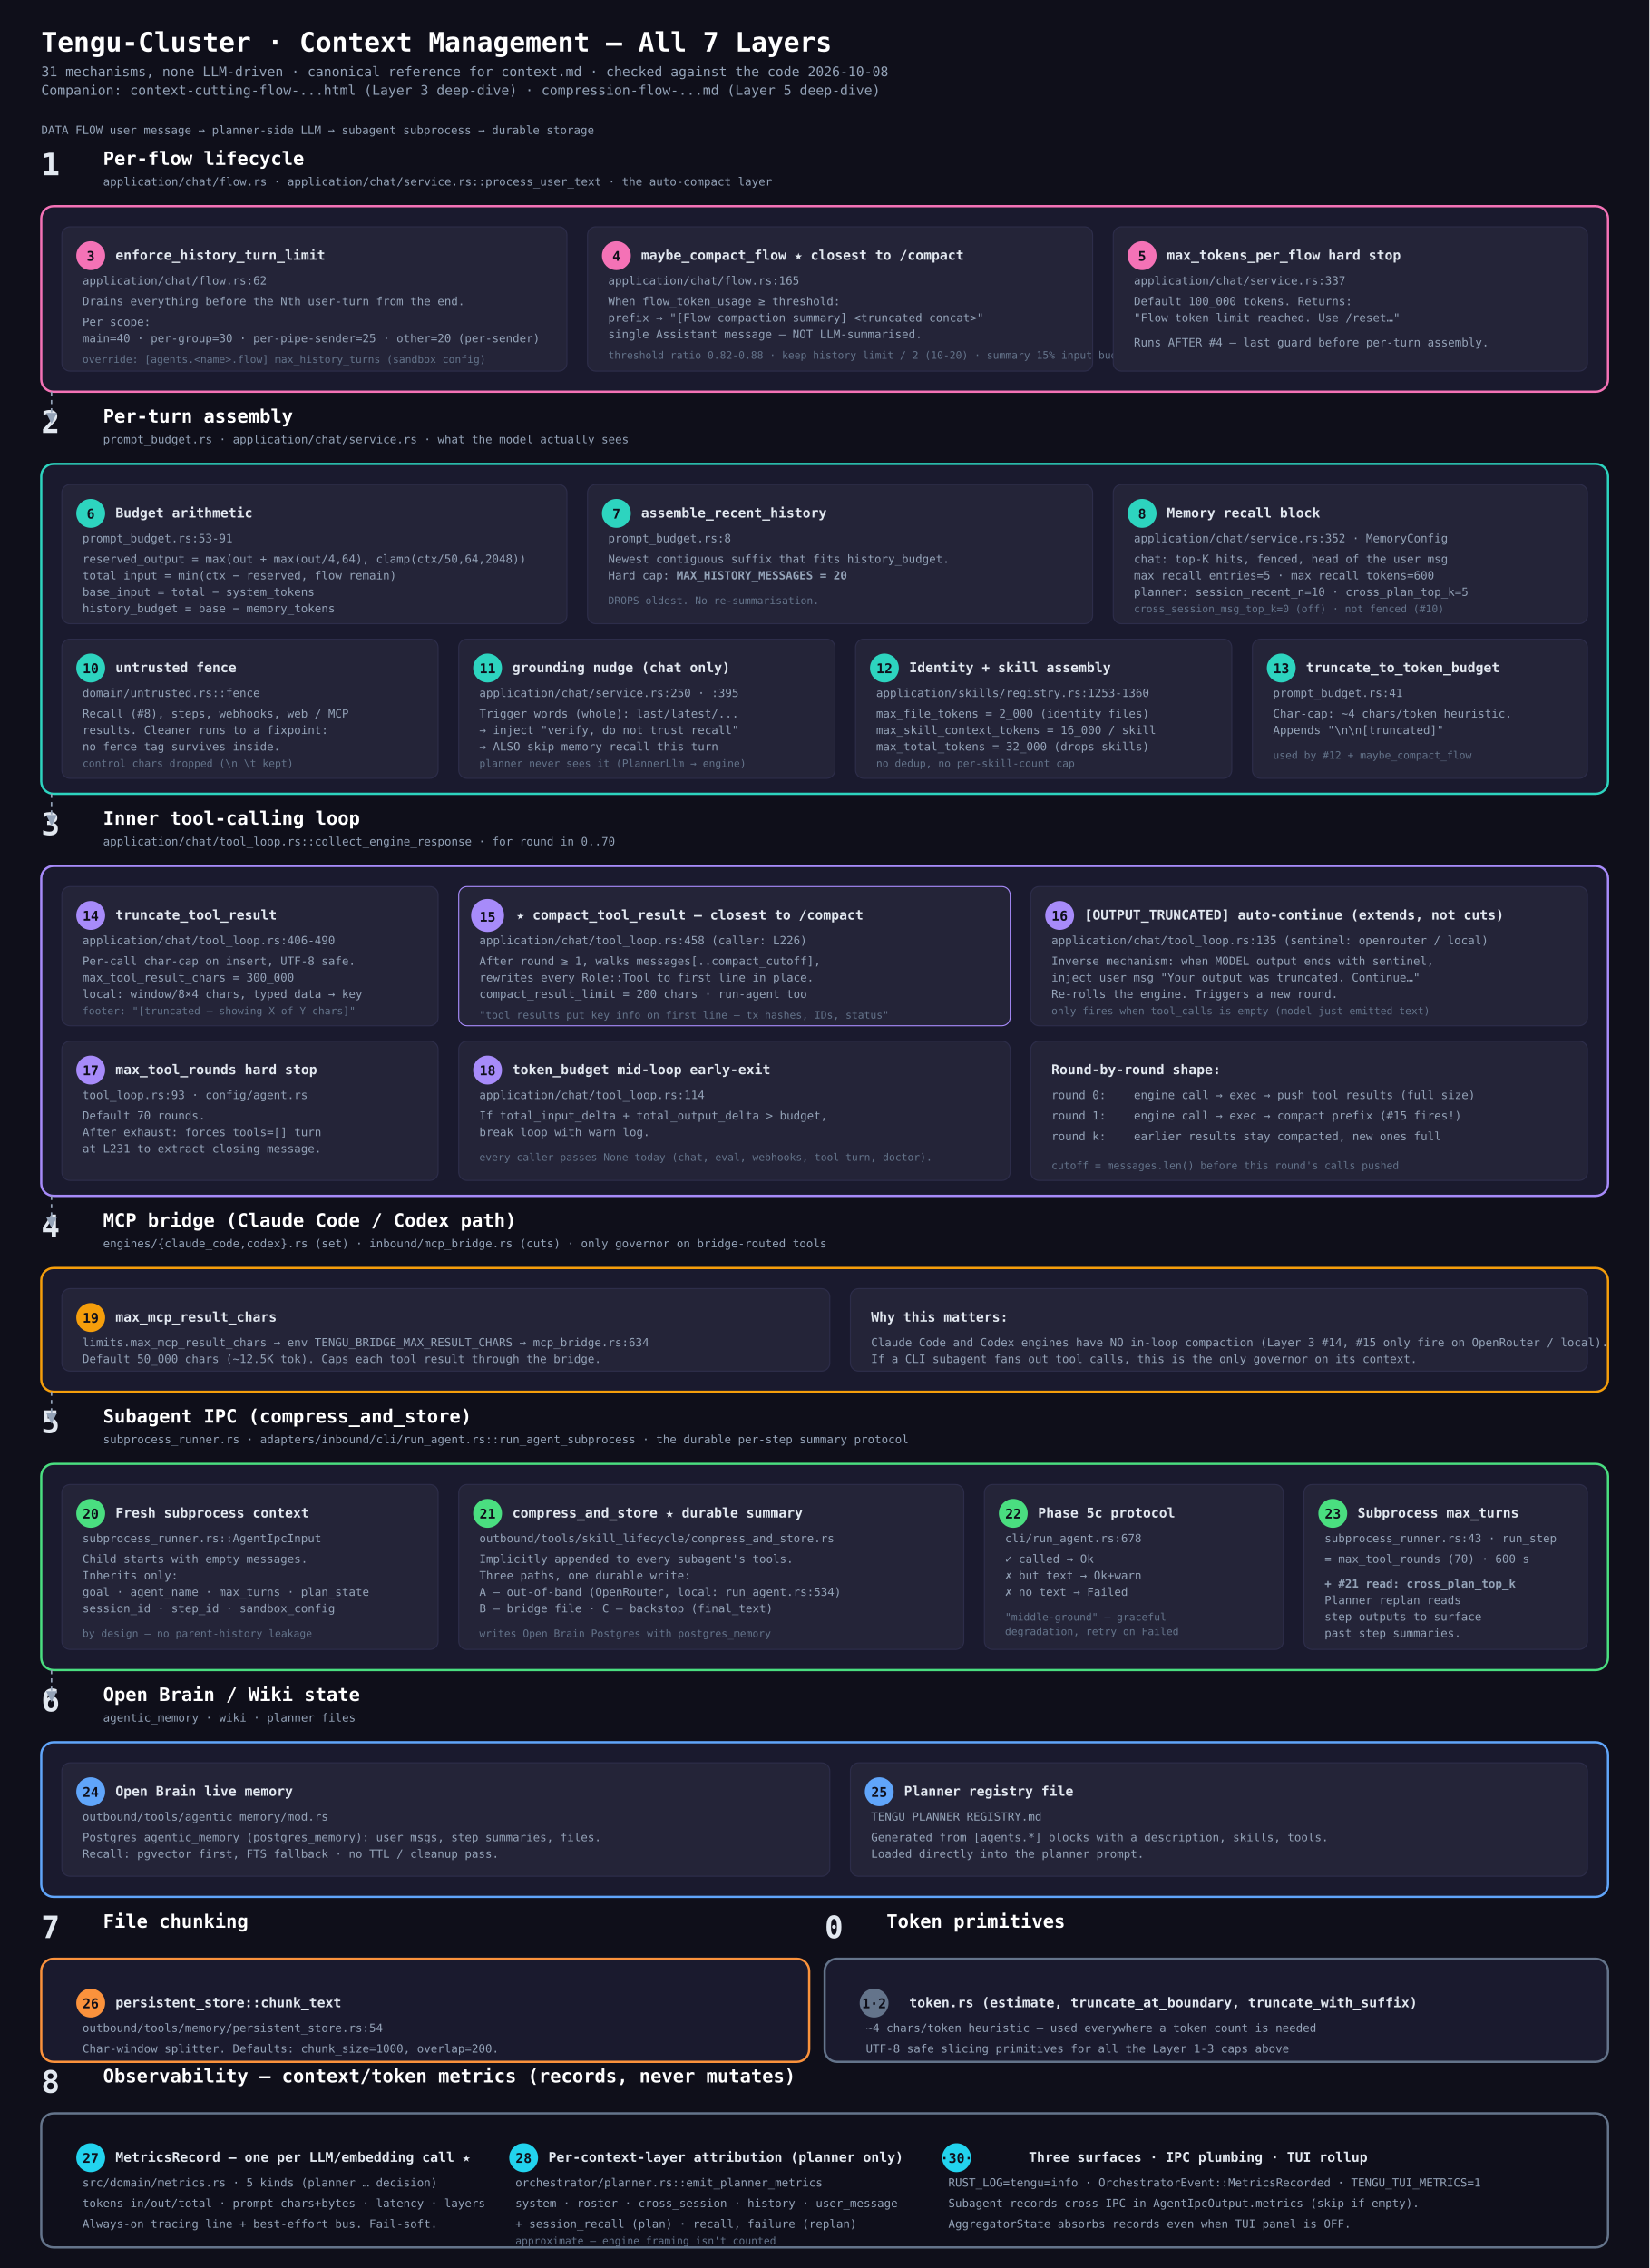
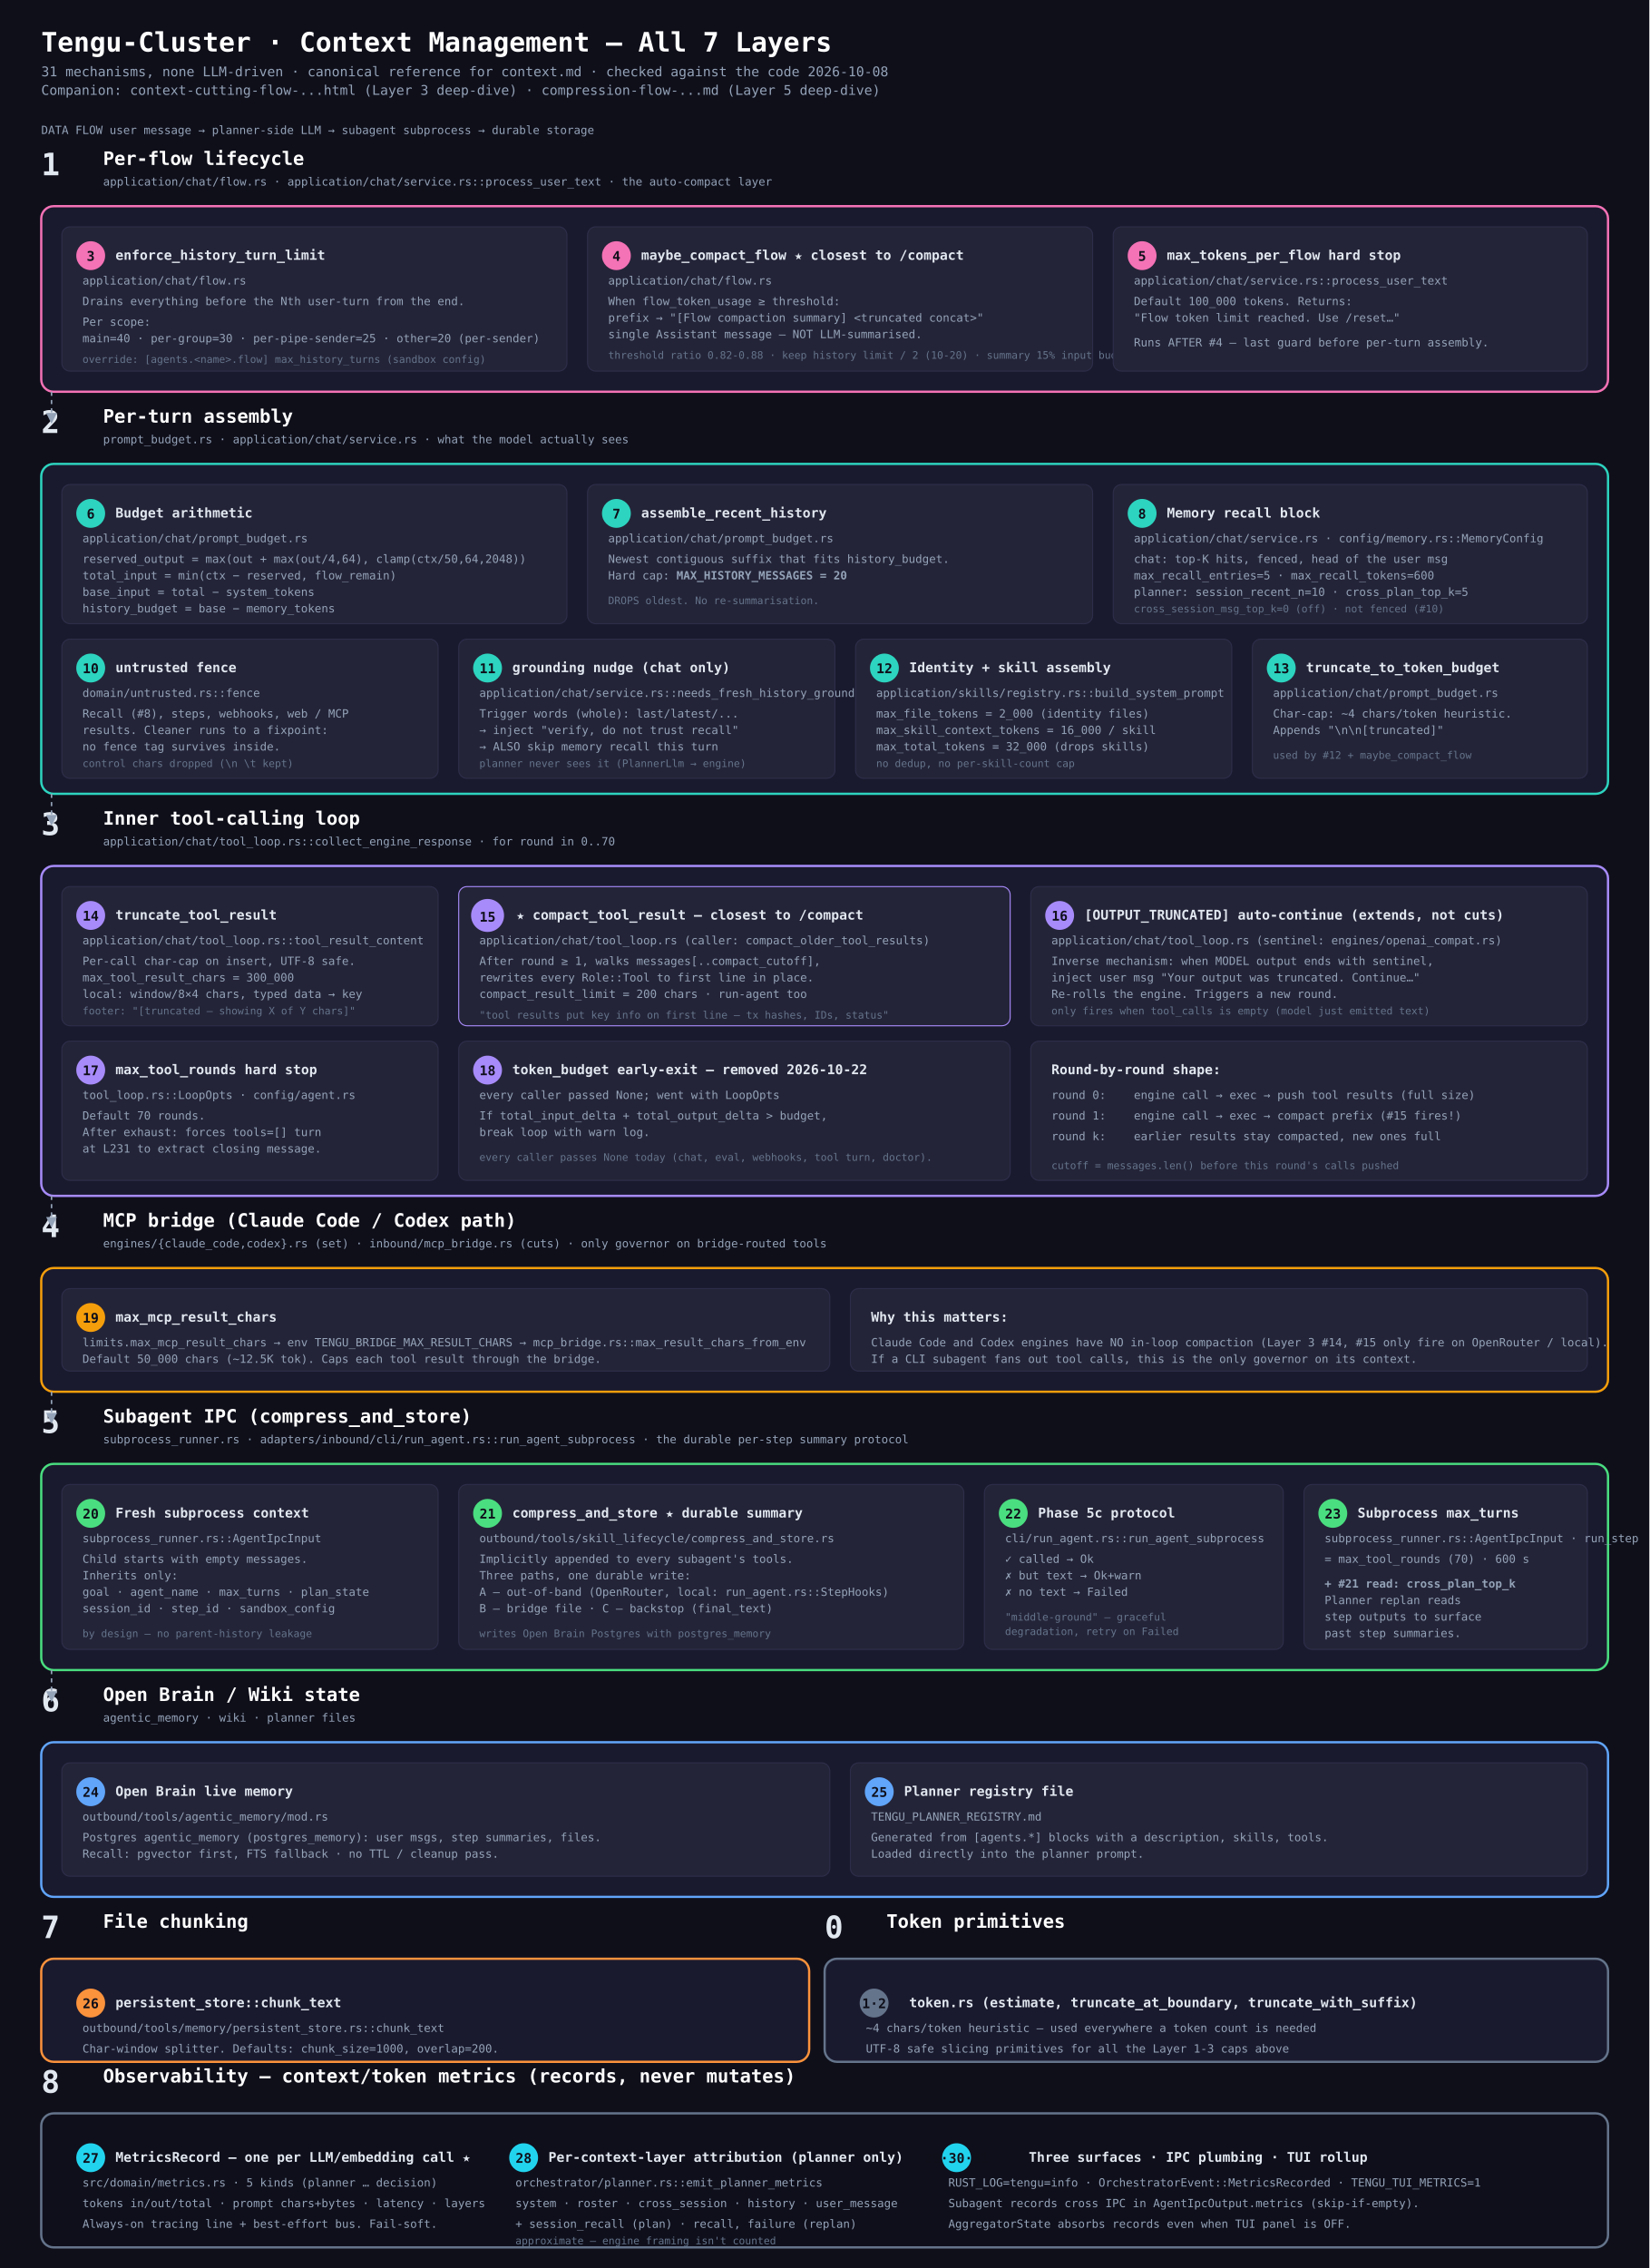
<svg xmlns="http://www.w3.org/2000/svg" viewBox="0 0 1600 2200" font-family="ui-monospace, SFMono-Regular, Menlo, monospace">
  <defs>
    <marker id="arr" viewBox="0 0 10 10" refX="9" refY="5" markerWidth="7" markerHeight="7" orient="auto-start-reverse">
      <path d="M0,0 L10,5 L0,10 z" fill="#94A3B8" />
    </marker>
    <style>
      .bg     { fill: #0F0F1A; }
      .panel  { fill: #1A1A2E; stroke: #2D2D4A; stroke-width: 1.5; rx: 10; }
      .panel2 { fill: #242438; stroke: #2D2D4A; stroke-width: 1; rx: 8; }
      .layer  { fill: #1A1A2E; stroke-width: 2.2; rx: 12; }
      .lbg    { fill: rgba(124,58,237,0.04); stroke-width: 1; rx: 8; }
      text    { fill: #E2E8F0; font-size: 12px; }
      .title    { font-size: 26px; font-weight: 700; fill: #fff; }
      .sub      { font-size: 13px; fill: #94A3B8; }
      .layer-n  { font-size: 30px; font-weight: 800; }
      .layer-t  { font-size: 18px; font-weight: 700; fill: #fff; }
      .layer-s  { font-size: 11px; fill: #94A3B8; }
      .mech     { font-size: 13px; font-weight: 600; }
      .mono     { font-family: ui-monospace, monospace; }
      .small    { font-size: 11px; fill: #94A3B8; }
      .tiny     { font-size: 10px; fill: #64748B; }
      .num      { fill: #0F0F1A; font-weight: 700; font-size: 13px; }
      .edge     { stroke: #94A3B8; stroke-width: 1.5; fill: none; }
      .dash     { stroke-dasharray: 4 4; }
      .L0 { stroke: #64748B; }   /* token primitives    -- slate */
      .L1 { stroke: #F472B6; }   /* per-flow            -- pink */
      .L2 { stroke: #2DD4BF; }   /* per-turn assembly   -- teal */
      .L3 { stroke: #A78BFA; }   /* inner tool loop     -- purple */
      .L4 { stroke: #F59E0B; }   /* mcp bridge          -- amber */
      .L5 { stroke: #4ADE80; }   /* subagent ipc        -- green */
      .L6 { stroke: #60A5FA; }   /* open brain / wiki   -- blue */
      .L7 { stroke: #FB923C; }   /* file chunking       -- orange */
      .badge { font-weight: 700; font-size: 13px; fill: #0F0F1A; }
    </style>
  </defs>
  <rect class="bg" width="1600" height="2200" />
  <text x="40" y="50" class="title">Tengu-Cluster · Context Management — All 7 Layers</text>
  <text x="40" y="74" class="sub">31 mechanisms, none LLM-driven · canonical reference for context.md · checked against the code 2026-10-08</text>
  <text x="40" y="92" class="sub">Companion: context-cutting-flow-...html (Layer 3 deep-dive) · compression-flow-...md (Layer 5 deep-dive)</text>
  <text x="40" y="130" class="layer-s">DATA FLOW  user message  →  planner-side LLM  →  subagent subprocess  →  durable storage</text>
  <text x="40" y="170" class="layer-n" fill="#F472B6">1</text>
  <text x="100" y="160" class="layer-t">Per-flow lifecycle</text>
  <text x="100" y="180" class="layer-s mono">application/chat/flow.rs · application/chat/service.rs::process_user_text   ·   the auto-compact layer</text>
  <g transform="translate(40,200)">
    <rect class="layer L1" width="1520" height="180" />
    <g transform="translate(20,20)">
      <rect class="panel2" width="490" height="140" />
      <circle cx="28" cy="28" r="14" fill="#F472B6" />
      <text x="28" y="33" text-anchor="middle" class="badge">3</text>
      <text x="52" y="32" class="mech">enforce_history_turn_limit</text>
-       <text x="20" y="56" class="small mono">application/chat/flow.rs:62</text>
+       <text x="20" y="56" class="small mono">application/chat/flow.rs</text>
      <text x="20" y="76" class="small">Drains everything before the Nth user-turn from the end.</text>
      <text x="20" y="96" class="small">Per scope:</text>
      <text x="20" y="112" class="small mono">main=40 · per-group=30 · per-pipe-sender=25 · other=20 (per-sender)</text>
      <text x="20" y="132" class="tiny">override: [agents.&lt;name&gt;.flow] max_history_turns (sandbox config)</text>
    </g>
    <g transform="translate(530,20)">
      <rect class="panel2" width="490" height="140" />
      <circle cx="28" cy="28" r="14" fill="#F472B6" />
      <text x="28" y="33" text-anchor="middle" class="badge">4</text>
      <text x="52" y="32" class="mech">maybe_compact_flow ★ closest to /compact</text>
-       <text x="20" y="56" class="small mono">application/chat/flow.rs:165</text>
+       <text x="20" y="56" class="small mono">application/chat/flow.rs</text>
      <text x="20" y="76" class="small">When flow_token_usage ≥ threshold:</text>
      <text x="20" y="92" class="small">prefix → "[Flow compaction summary] &lt;truncated concat&gt;"</text>
      <text x="20" y="108" class="small">single Assistant message — NOT LLM-summarised.</text>
      <text x="20" y="128" class="tiny mono">threshold ratio 0.82-0.88 · keep history limit / 2 (10-20) · summary 15% input budget</text>
    </g>
    <g transform="translate(1040,20)">
      <rect class="panel2" width="460" height="140" />
      <circle cx="28" cy="28" r="14" fill="#F472B6" />
      <text x="28" y="33" text-anchor="middle" class="badge">5</text>
      <text x="52" y="32" class="mech">max_tokens_per_flow hard stop</text>
-       <text x="20" y="56" class="small mono">application/chat/service.rs:337</text>
+       <text x="20" y="56" class="small mono">application/chat/service.rs::process_user_text</text>
      <text x="20" y="76" class="small">Default 100_000 tokens. Returns:</text>
      <text x="20" y="92" class="small mono">"Flow token limit reached. Use /reset…"</text>
      <text x="20" y="116" class="small">Runs AFTER #4 — last guard before per-turn assembly.</text>
    </g>
  </g>
  <text x="40" y="420" class="layer-n" fill="#2DD4BF">2</text>
  <text x="100" y="410" class="layer-t">Per-turn assembly</text>
  <text x="100" y="430" class="layer-s mono">prompt_budget.rs · application/chat/service.rs   ·   what the model actually sees</text>
  <g transform="translate(40,450)">
    <rect class="layer L2" width="1520" height="320" />
    <g transform="translate(20,20)">
      <rect class="panel2" width="490" height="135" />
      <circle cx="28" cy="28" r="14" fill="#2DD4BF" />
      <text x="28" y="33" text-anchor="middle" class="badge">6</text>
      <text x="52" y="32" class="mech">Budget arithmetic</text>
-       <text x="20" y="56" class="small mono">prompt_budget.rs:53-91</text>
+       <text x="20" y="56" class="small mono">application/chat/prompt_budget.rs</text>
      <text x="20" y="76" class="small mono">reserved_output = max(out + max(out/4,64), clamp(ctx/50,64,2048))</text>
      <text x="20" y="92" class="small mono">total_input    = min(ctx − reserved, flow_remain)</text>
      <text x="20" y="108" class="small mono">base_input     = total − system_tokens</text>
      <text x="20" y="124" class="small mono">history_budget = base − memory_tokens</text>
    </g>
    <g transform="translate(530,20)">
      <rect class="panel2" width="490" height="135" />
      <circle cx="28" cy="28" r="14" fill="#2DD4BF" />
      <text x="28" y="33" text-anchor="middle" class="badge">7</text>
      <text x="52" y="32" class="mech">assemble_recent_history</text>
-       <text x="20" y="56" class="small mono">prompt_budget.rs:8</text>
+       <text x="20" y="56" class="small mono">application/chat/prompt_budget.rs</text>
      <text x="20" y="76" class="small">Newest contiguous suffix that fits history_budget.</text>
      <text x="20" y="92" class="small">Hard cap: <tspan font-weight="700">MAX_HISTORY_MESSAGES = 20</tspan>
      </text>
      <text x="20" y="116" class="tiny">DROPS oldest. No re-summarisation.</text>
    </g>
    <g transform="translate(1040,20)">
      <rect class="panel2" width="460" height="135" />
      <circle cx="28" cy="28" r="14" fill="#2DD4BF" />
      <text x="28" y="33" text-anchor="middle" class="badge">8</text>
      <text x="52" y="32" class="mech">Memory recall block</text>
-       <text x="20" y="56" class="small mono">application/chat/service.rs:352 · MemoryConfig</text>
+       <text x="20" y="56" class="small mono">application/chat/service.rs · config/memory.rs::MemoryConfig</text>
      <text x="20" y="76" class="small">chat: top-K hits, fenced, head of the user msg</text>
      <text x="20" y="92" class="small mono">max_recall_entries=5 · max_recall_tokens=600</text>
      <text x="20" y="108" class="small mono">planner: session_recent_n=10 · cross_plan_top_k=5</text>
      <text x="20" y="124" class="tiny">cross_session_msg_top_k=0 (off) · not fenced (#10)</text>
    </g>
    <g transform="translate(20,170)">
      <rect class="panel2" width="365" height="135" />
      <circle cx="28" cy="28" r="14" fill="#2DD4BF" />
      <text x="28" y="33" text-anchor="middle" class="badge">10</text>
      <text x="52" y="32" class="mech">untrusted fence</text>
      <text x="20" y="56" class="small mono">domain/untrusted.rs::fence</text>
      <text x="20" y="76" class="small">Recall (#8), steps, webhooks, web / MCP</text>
      <text x="20" y="92" class="small">results. Cleaner runs to a fixpoint:</text>
      <text x="20" y="108" class="small">no fence tag survives inside.</text>
      <text x="20" y="124" class="tiny">control chars dropped (\n \t kept)</text>
    </g>
    <g transform="translate(405,170)">
      <rect class="panel2" width="365" height="135" />
      <circle cx="28" cy="28" r="14" fill="#2DD4BF" />
      <text x="28" y="33" text-anchor="middle" class="badge">11</text>
      <text x="52" y="32" class="mech">grounding nudge (chat only)</text>
-       <text x="20" y="56" class="small mono">application/chat/service.rs:250 · :395</text>
+       <text x="20" y="56" class="small mono">application/chat/service.rs::needs_fresh_history_grounding</text>
      <text x="20" y="76" class="small">Trigger words (whole): last/latest/...</text>
      <text x="20" y="92" class="small">→ inject "verify, do not trust recall"</text>
      <text x="20" y="108" class="small">→ ALSO skip memory recall this turn</text>
      <text x="20" y="124" class="tiny">planner never sees it (PlannerLlm → engine)</text>
    </g>
    <g transform="translate(790,170)">
      <rect class="panel2" width="365" height="135" />
      <circle cx="28" cy="28" r="14" fill="#2DD4BF" />
      <text x="28" y="33" text-anchor="middle" class="badge">12</text>
      <text x="52" y="32" class="mech">Identity + skill assembly</text>
-       <text x="20" y="56" class="small mono">application/skills/registry.rs:1253-1360</text>
+       <text x="20" y="56" class="small mono">application/skills/registry.rs::build_system_prompt</text>
      <text x="20" y="76" class="small mono">max_file_tokens = 2_000 (identity files)</text>
      <text x="20" y="92" class="small mono">max_skill_context_tokens = 16_000 / skill</text>
      <text x="20" y="108" class="small mono">max_total_tokens = 32_000 (drops skills)</text>
      <text x="20" y="124" class="tiny">no dedup, no per-skill-count cap</text>
    </g>
    <g transform="translate(1175,170)">
      <rect class="panel2" width="325" height="135" />
      <circle cx="28" cy="28" r="14" fill="#2DD4BF" />
      <text x="28" y="33" text-anchor="middle" class="badge">13</text>
      <text x="52" y="32" class="mech">truncate_to_token_budget</text>
-       <text x="20" y="56" class="small mono">prompt_budget.rs:41</text>
+       <text x="20" y="56" class="small mono">application/chat/prompt_budget.rs</text>
      <text x="20" y="76" class="small">Char-cap: ~4 chars/token heuristic.</text>
      <text x="20" y="92" class="small">Appends "\n\n[truncated]"</text>
      <text x="20" y="116" class="tiny">used by #12 + maybe_compact_flow</text>
    </g>
  </g>
  <text x="40" y="810" class="layer-n" fill="#A78BFA">3</text>
  <text x="100" y="800" class="layer-t">Inner tool-calling loop</text>
  <text x="100" y="820" class="layer-s mono">application/chat/tool_loop.rs::collect_engine_response   ·   for round in 0..70</text>
  <g transform="translate(40,840)">
    <rect class="layer L3" width="1520" height="320" />
    <g transform="translate(20,20)">
      <rect class="panel2" width="365" height="135" />
      <circle cx="28" cy="28" r="14" fill="#A78BFA" />
      <text x="28" y="33" text-anchor="middle" class="badge">14</text>
      <text x="52" y="32" class="mech">truncate_tool_result</text>
-       <text x="20" y="56" class="small mono">application/chat/tool_loop.rs:406-490</text>
+       <text x="20" y="56" class="small mono">application/chat/tool_loop.rs::tool_result_content</text>
      <text x="20" y="76" class="small">Per-call char-cap on insert, UTF-8 safe.</text>
      <text x="20" y="92" class="small mono">max_tool_result_chars = 300_000</text>
      <text x="20" y="108" class="small">local: window/8×4 chars, typed data → key</text>
      <text x="20" y="124" class="tiny">footer: "[truncated — showing X of Y chars]"</text>
    </g>
    <g transform="translate(405,20)">
      <rect class="panel2 L3" width="535" height="135" stroke-width="2.5" stroke="#A78BFA" />
      <circle cx="28" cy="28" r="16" fill="#A78BFA" />
      <text x="28" y="34" text-anchor="middle" class="badge" font-size="15">15</text>
      <text x="56" y="32" class="mech" fill="#fff">★ compact_tool_result — closest to /compact</text>
-       <text x="20" y="56" class="small mono">application/chat/tool_loop.rs:458  (caller: L226)</text>
+       <text x="20" y="56" class="small mono">application/chat/tool_loop.rs (caller: compact_older_tool_results)</text>
      <text x="20" y="76" class="small">After round ≥ 1, walks messages[..compact_cutoff],</text>
      <text x="20" y="92" class="small">rewrites every Role::Tool to first line in place.</text>
      <text x="20" y="108" class="small mono">compact_result_limit = 200 chars · run-agent too</text>
      <text x="20" y="128" class="tiny">"tool results put key info on first line — tx hashes, IDs, status"</text>
    </g>
    <g transform="translate(960,20)">
      <rect class="panel2" width="540" height="135" />
      <circle cx="28" cy="28" r="14" fill="#A78BFA" />
      <text x="28" y="33" text-anchor="middle" class="badge">16</text>
      <text x="52" y="32" class="mech">[OUTPUT_TRUNCATED] auto-continue (extends, not cuts)</text>
-       <text x="20" y="56" class="small mono">application/chat/tool_loop.rs:135 (sentinel: openrouter / local)</text>
+       <text x="20" y="56" class="small mono">application/chat/tool_loop.rs (sentinel: engines/openai_compat.rs)</text>
      <text x="20" y="76" class="small">Inverse mechanism: when MODEL output ends with sentinel,</text>
      <text x="20" y="92" class="small">inject user msg "Your output was truncated. Continue…"</text>
      <text x="20" y="108" class="small">Re-rolls the engine. Triggers a new round.</text>
      <text x="20" y="124" class="tiny">only fires when tool_calls is empty (model just emitted text)</text>
    </g>
    <g transform="translate(20,170)">
      <rect class="panel2" width="365" height="135" />
      <circle cx="28" cy="28" r="14" fill="#A78BFA" />
      <text x="28" y="33" text-anchor="middle" class="badge">17</text>
      <text x="52" y="32" class="mech">max_tool_rounds hard stop</text>
-       <text x="20" y="56" class="small mono">tool_loop.rs:93 · config/agent.rs</text>
+       <text x="20" y="56" class="small mono">tool_loop.rs::LoopOpts · config/agent.rs</text>
      <text x="20" y="76" class="small">Default 70 rounds.</text>
      <text x="20" y="92" class="small">After exhaust: forces tools=[] turn</text>
      <text x="20" y="108" class="small">at L231 to extract closing message.</text>
    </g>
    <g transform="translate(405,170)">
      <rect class="panel2" width="535" height="135" />
      <circle cx="28" cy="28" r="14" fill="#A78BFA" />
      <text x="28" y="33" text-anchor="middle" class="badge">18</text>
-       <text x="52" y="32" class="mech">token_budget mid-loop early-exit</text>
-       <text x="20" y="56" class="small mono">application/chat/tool_loop.rs:114</text>
+       <text x="52" y="32" class="mech">token_budget early-exit — removed 2026-10-22</text>
+       <text x="20" y="56" class="small mono">every caller passed None; went with LoopOpts</text>
      <text x="20" y="76" class="small">If total_input_delta + total_output_delta &gt; budget,</text>
      <text x="20" y="92" class="small">break loop with warn log.</text>
      <text x="20" y="116" class="tiny">every caller passes None today (chat, eval, webhooks, tool turn, doctor).</text>
    </g>
    <g transform="translate(960,170)">
      <rect class="panel2" width="540" height="135" />
      <text x="20" y="32" class="mech" fill="#94A3B8">Round-by-round shape:</text>
      <text x="20" y="56" class="small mono" fill="#A78BFA">round 0:</text>
      <text x="100" y="56" class="small">engine call → exec → push tool results (full size)</text>
      <text x="20" y="76" class="small mono" fill="#A78BFA">round 1:</text>
      <text x="100" y="76" class="small">engine call → exec → compact prefix (#15 fires!)</text>
      <text x="20" y="96" class="small mono" fill="#A78BFA">round k:</text>
      <text x="100" y="96" class="small">earlier results stay compacted, new ones full</text>
      <text x="20" y="124" class="tiny">cutoff = messages.len() before this round's calls pushed</text>
    </g>
  </g>
  <text x="40" y="1200" class="layer-n" fill="#F59E0B">4</text>
  <text x="100" y="1190" class="layer-t">MCP bridge (Claude Code / Codex path)</text>
  <text x="100" y="1210" class="layer-s mono">engines/{claude_code,codex}.rs (set) · inbound/mcp_bridge.rs (cuts)   ·   only governor on bridge-routed tools</text>
  <g transform="translate(40,1230)">
    <rect class="layer L4" width="1520" height="120" />
    <g transform="translate(20,20)">
      <rect class="panel2" width="745" height="80" />
      <circle cx="28" cy="28" r="14" fill="#F59E0B" />
      <text x="28" y="33" text-anchor="middle" class="badge">19</text>
      <text x="52" y="32" class="mech">max_mcp_result_chars</text>
-       <text x="20" y="56" class="small mono">limits.max_mcp_result_chars → env TENGU_BRIDGE_MAX_RESULT_CHARS → mcp_bridge.rs:634</text>
+       <text x="20" y="56" class="small mono">limits.max_mcp_result_chars → env TENGU_BRIDGE_MAX_RESULT_CHARS → mcp_bridge.rs::max_result_chars_from_env</text>
      <text x="20" y="72" class="small">Default 50_000 chars (~12.5K tok). Caps each tool result through the bridge.</text>
    </g>
    <g transform="translate(785,20)">
      <rect class="panel2" width="715" height="80" />
      <text x="20" y="32" class="mech" fill="#F87171">Why this matters:</text>
      <text x="20" y="56" class="small">Claude Code and Codex engines have NO in-loop compaction (Layer 3 #14, #15 only fire on OpenRouter / local).</text>
      <text x="20" y="72" class="small">If a CLI subagent fans out tool calls, this is the only governor on its context.</text>
    </g>
  </g>
  <text x="40" y="1390" class="layer-n" fill="#4ADE80">5</text>
  <text x="100" y="1380" class="layer-t">Subagent IPC (compress_and_store)</text>
  <text x="100" y="1400" class="layer-s mono">subprocess_runner.rs · adapters/inbound/cli/run_agent.rs::run_agent_subprocess   ·   the durable per-step summary protocol</text>
  <g transform="translate(40,1420)">
    <rect class="layer L5" width="1520" height="200" />
    <g transform="translate(20,20)">
      <rect class="panel2" width="365" height="160" />
      <circle cx="28" cy="28" r="14" fill="#4ADE80" />
      <text x="28" y="33" text-anchor="middle" class="badge">20</text>
      <text x="52" y="32" class="mech">Fresh subprocess context</text>
      <text x="20" y="56" class="small mono">subprocess_runner.rs::AgentIpcInput</text>
      <text x="20" y="76" class="small">Child starts with empty messages.</text>
      <text x="20" y="92" class="small">Inherits only:</text>
      <text x="20" y="108" class="small mono">goal · agent_name · max_turns · plan_state</text>
      <text x="20" y="124" class="small mono">session_id · step_id · sandbox_config</text>
      <text x="20" y="148" class="tiny">by design — no parent-history leakage</text>
    </g>
    <g transform="translate(405,20)">
      <rect class="panel2" width="490" height="160" />
      <circle cx="28" cy="28" r="14" fill="#4ADE80" />
      <text x="28" y="33" text-anchor="middle" class="badge">21</text>
      <text x="52" y="32" class="mech">compress_and_store ★ durable summary</text>
      <text x="20" y="56" class="small mono">outbound/tools/skill_lifecycle/compress_and_store.rs</text>
      <text x="20" y="76" class="small">Implicitly appended to every subagent's tools.</text>
      <text x="20" y="92" class="small">Three paths, one durable write:</text>
-       <text x="20" y="108" class="small">A — out-of-band (OpenRouter, local: run_agent.rs:534)</text>
+       <text x="20" y="108" class="small">A — out-of-band (OpenRouter, local: run_agent.rs::StepHooks)</text>
      <text x="20" y="124" class="small">B — bridge file · C — backstop (final_text)</text>
      <text x="20" y="148" class="tiny">writes Open Brain Postgres with postgres_memory</text>
    </g>
    <g transform="translate(915,20)">
      <rect class="panel2" width="290" height="160" />
      <circle cx="28" cy="28" r="14" fill="#4ADE80" />
      <text x="28" y="33" text-anchor="middle" class="badge">22</text>
      <text x="52" y="32" class="mech">Phase 5c protocol</text>
-       <text x="20" y="56" class="small mono">cli/run_agent.rs:678</text>
+       <text x="20" y="56" class="small mono">cli/run_agent.rs::run_agent_subprocess</text>
      <text x="20" y="76" class="small">✓ called → Ok</text>
      <text x="20" y="92" class="small">✗ but text → Ok+warn</text>
      <text x="20" y="108" class="small">✗ no text → Failed</text>
      <text x="20" y="132" class="tiny">"middle-ground" — graceful</text>
      <text x="20" y="146" class="tiny">degradation, retry on Failed</text>
    </g>
    <g transform="translate(1225,20)">
      <rect class="panel2" width="275" height="160" />
      <circle cx="28" cy="28" r="14" fill="#4ADE80" />
      <text x="28" y="33" text-anchor="middle" class="badge">23</text>
      <text x="52" y="32" class="mech">Subprocess max_turns</text>
-       <text x="20" y="56" class="small mono">subprocess_runner.rs:43 · run_step</text>
+       <text x="20" y="56" class="small mono">subprocess_runner.rs::AgentIpcInput · run_step</text>
      <text x="20" y="76" class="small">= max_tool_rounds (70) · 600 s</text>
      <text x="20" y="100" class="small mech">+ #21 read: cross_plan_top_k</text>
      <text x="20" y="116" class="small">Planner replan reads</text>
      <text x="20" y="132" class="small">step outputs to surface</text>
      <text x="20" y="148" class="small">past step summaries.</text>
    </g>
  </g>
  <text x="40" y="1660" class="layer-n" fill="#60A5FA">6</text>
  <text x="100" y="1650" class="layer-t">Open Brain / Wiki state</text>
  <text x="100" y="1670" class="layer-s mono">agentic_memory · wiki · planner files</text>
  <g transform="translate(40,1690)">
    <rect class="layer L6" width="1520" height="150" />
    <g transform="translate(20,20)">
      <rect class="panel2" width="745" height="110" />
      <circle cx="28" cy="28" r="14" fill="#60A5FA" />
      <text x="28" y="33" text-anchor="middle" class="badge">24</text>
      <text x="52" y="32" class="mech">Open Brain live memory</text>
      <text x="20" y="56" class="small mono">outbound/tools/agentic_memory/mod.rs</text>
      <text x="20" y="76" class="small">Postgres agentic_memory (postgres_memory): user msgs, step summaries, files.</text>
      <text x="20" y="92" class="small">Recall: pgvector first, FTS fallback · no TTL / cleanup pass.</text>
    </g>
    <g transform="translate(785,20)">
      <rect class="panel2" width="715" height="110" />
      <circle cx="28" cy="28" r="14" fill="#60A5FA" />
      <text x="28" y="33" text-anchor="middle" class="badge">25</text>
      <text x="52" y="32" class="mech">Planner registry file</text>
      <text x="20" y="56" class="small mono">TENGU_PLANNER_REGISTRY.md</text>
      <text x="20" y="76" class="small">Generated from [agents.*] blocks with a description, skills, tools.</text>
      <text x="20" y="92" class="small">Loaded directly into the planner prompt.</text>
    </g>
  </g>
  <text x="40" y="1880" class="layer-n" fill="#FB923C">7</text>
  <text x="100" y="1870" class="layer-t">File chunking</text>
  <g transform="translate(40,1900)">
    <rect class="layer L7" width="745" height="100" />
    <g transform="translate(20,15)">
      <circle cx="28" cy="28" r="14" fill="#FB923C" />
      <text x="28" y="33" text-anchor="middle" class="badge">26</text>
      <text x="52" y="32" class="mech">persistent_store::chunk_text</text>
-       <text x="20" y="56" class="small mono">outbound/tools/memory/persistent_store.rs:54</text>
+       <text x="20" y="56" class="small mono">outbound/tools/memory/persistent_store.rs::chunk_text</text>
      <text x="20" y="76" class="small">Char-window splitter. Defaults: chunk_size=1000, overlap=200.</text>
    </g>
  </g>
  <text x="800" y="1880" class="layer-n" fill="#64748B">0</text>
  <text x="860" y="1870" class="layer-t">Token primitives</text>
  <g transform="translate(800,1900)">
    <rect class="layer L0" width="760" height="100" />
    <g transform="translate(20,15)">
      <circle cx="28" cy="28" r="14" fill="#64748B" />
      <text x="28" y="33" text-anchor="middle" class="badge">1·2</text>
      <text x="62" y="32" class="mech">token.rs (estimate, truncate_at_boundary, truncate_with_suffix)</text>
      <text x="20" y="56" class="small mono">~4 chars/token heuristic — used everywhere a token count is needed</text>
      <text x="20" y="76" class="small">UTF-8 safe slicing primitives for all the Layer 1-3 caps above</text>
    </g>
  </g>
  <text x="40" y="2030" class="layer-n" fill="#22D3EE">8</text>
  <text x="100" y="2020" class="layer-t">Observability — context/token metrics (records, never mutates)</text>
  <g transform="translate(40,2050)">
    <rect class="layer L0" width="1520" height="130" fill="#0e7490" fill-opacity="0.07" stroke="#22D3EE" />
    <g transform="translate(20,15)">
      <circle cx="28" cy="28" r="14" fill="#22D3EE" />
      <text x="28" y="33" text-anchor="middle" class="badge">27</text>
      <text x="52" y="32" class="mech">MetricsRecord — one per LLM/embedding call ★</text>
      <text x="20" y="56" class="small mono">src/domain/metrics.rs · 5 kinds (planner … decision)</text>
      <text x="20" y="76" class="small">tokens in/out/total · prompt chars+bytes · latency · layers</text>
      <text x="20" y="96" class="small">Always-on tracing line + best-effort bus. Fail-soft.</text>
    </g>
    <g transform="translate(440,15)">
      <circle cx="28" cy="28" r="14" fill="#22D3EE" />
      <text x="28" y="33" text-anchor="middle" class="badge">28</text>
      <text x="52" y="32" class="mech">Per-context-layer attribution (planner only)</text>
      <text x="20" y="56" class="small mono">orchestrator/planner.rs::emit_planner_metrics</text>
      <text x="20" y="76" class="small">system · roster · cross_session · history · user_message</text>
      <text x="20" y="96" class="small">+ session_recall (plan) · recall, failure (replan)</text>
      <text x="20" y="112" class="tiny">approximate — engine framing isn't counted</text>
    </g>
    <g transform="translate(860,15)">
      <circle cx="28" cy="28" r="14" fill="#22D3EE" />
      <text x="28" y="33" text-anchor="middle" class="badge">29·30·31</text>
      <text x="98" y="32" class="mech">Three surfaces · IPC plumbing · TUI rollup</text>
      <text x="20" y="56" class="small mono">RUST_LOG=tengu=info · OrchestratorEvent::MetricsRecorded · TENGU_TUI_METRICS=1</text>
      <text x="20" y="76" class="small">Subagent records cross IPC in AgentIpcOutput.metrics (skip-if-empty).</text>
      <text x="20" y="96" class="small">AggregatorState absorbs records even when TUI panel is OFF.</text>
    </g>
  </g>
  <path class="edge dash" d="M 50 380 L 50 410" marker-end="url(#arr)" />
  <path class="edge dash" d="M 50 770 L 50 800" marker-end="url(#arr)" />
  <path class="edge dash" d="M 50 1160 L 50 1190" marker-end="url(#arr)" />
  <path class="edge dash" d="M 50 1350 L 50 1380" marker-end="url(#arr)" />
  <path class="edge dash" d="M 50 1620 L 50 1650" marker-end="url(#arr)" />
</svg>
